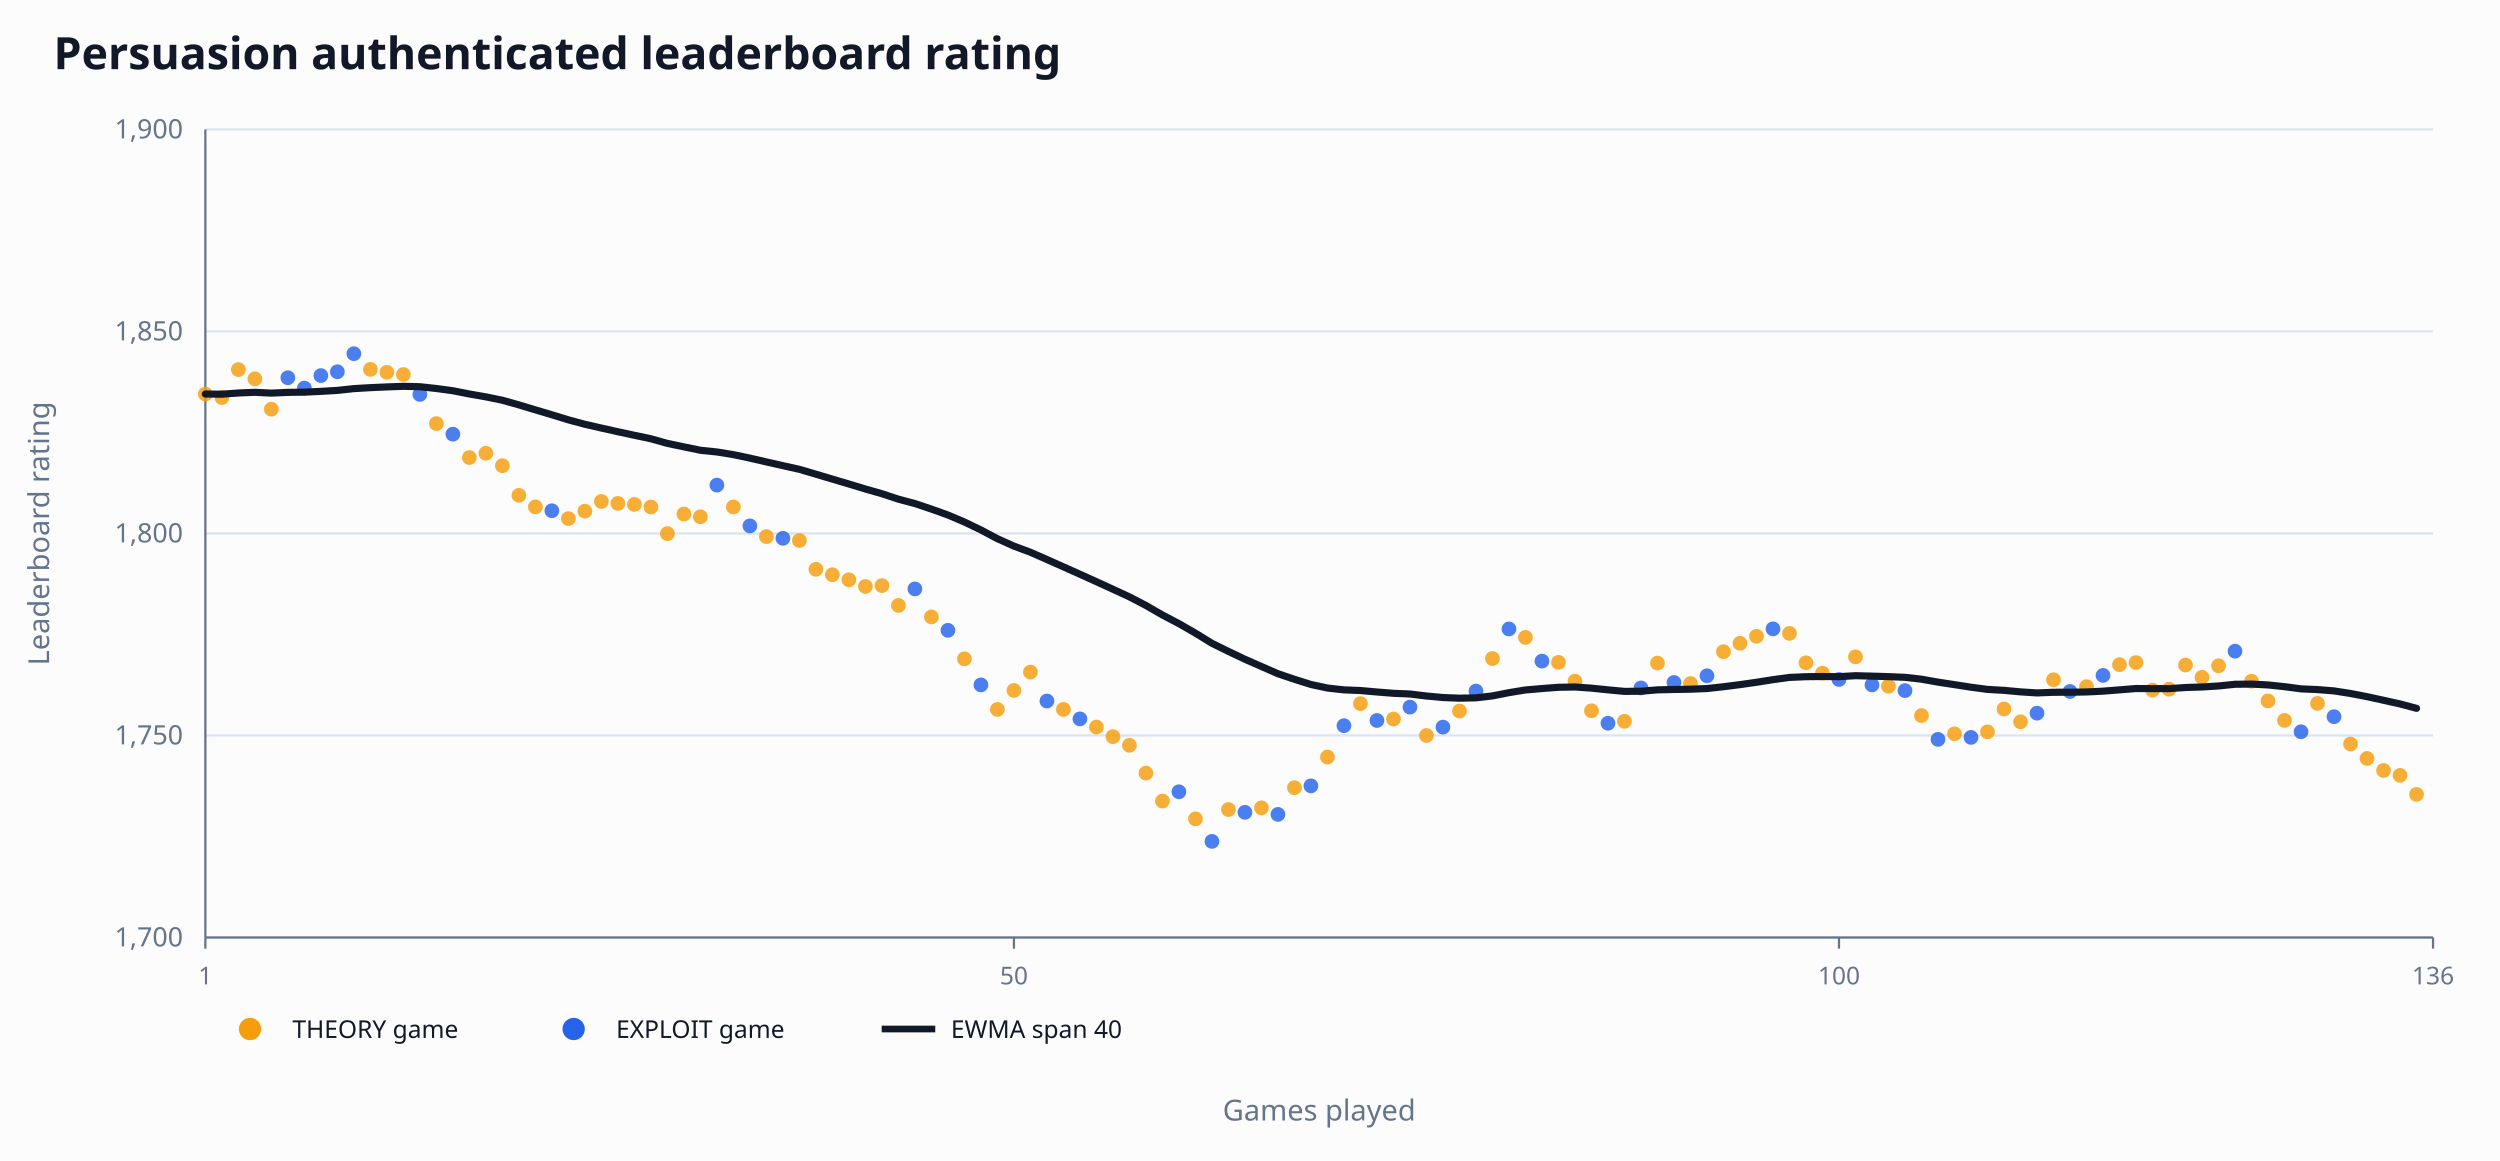
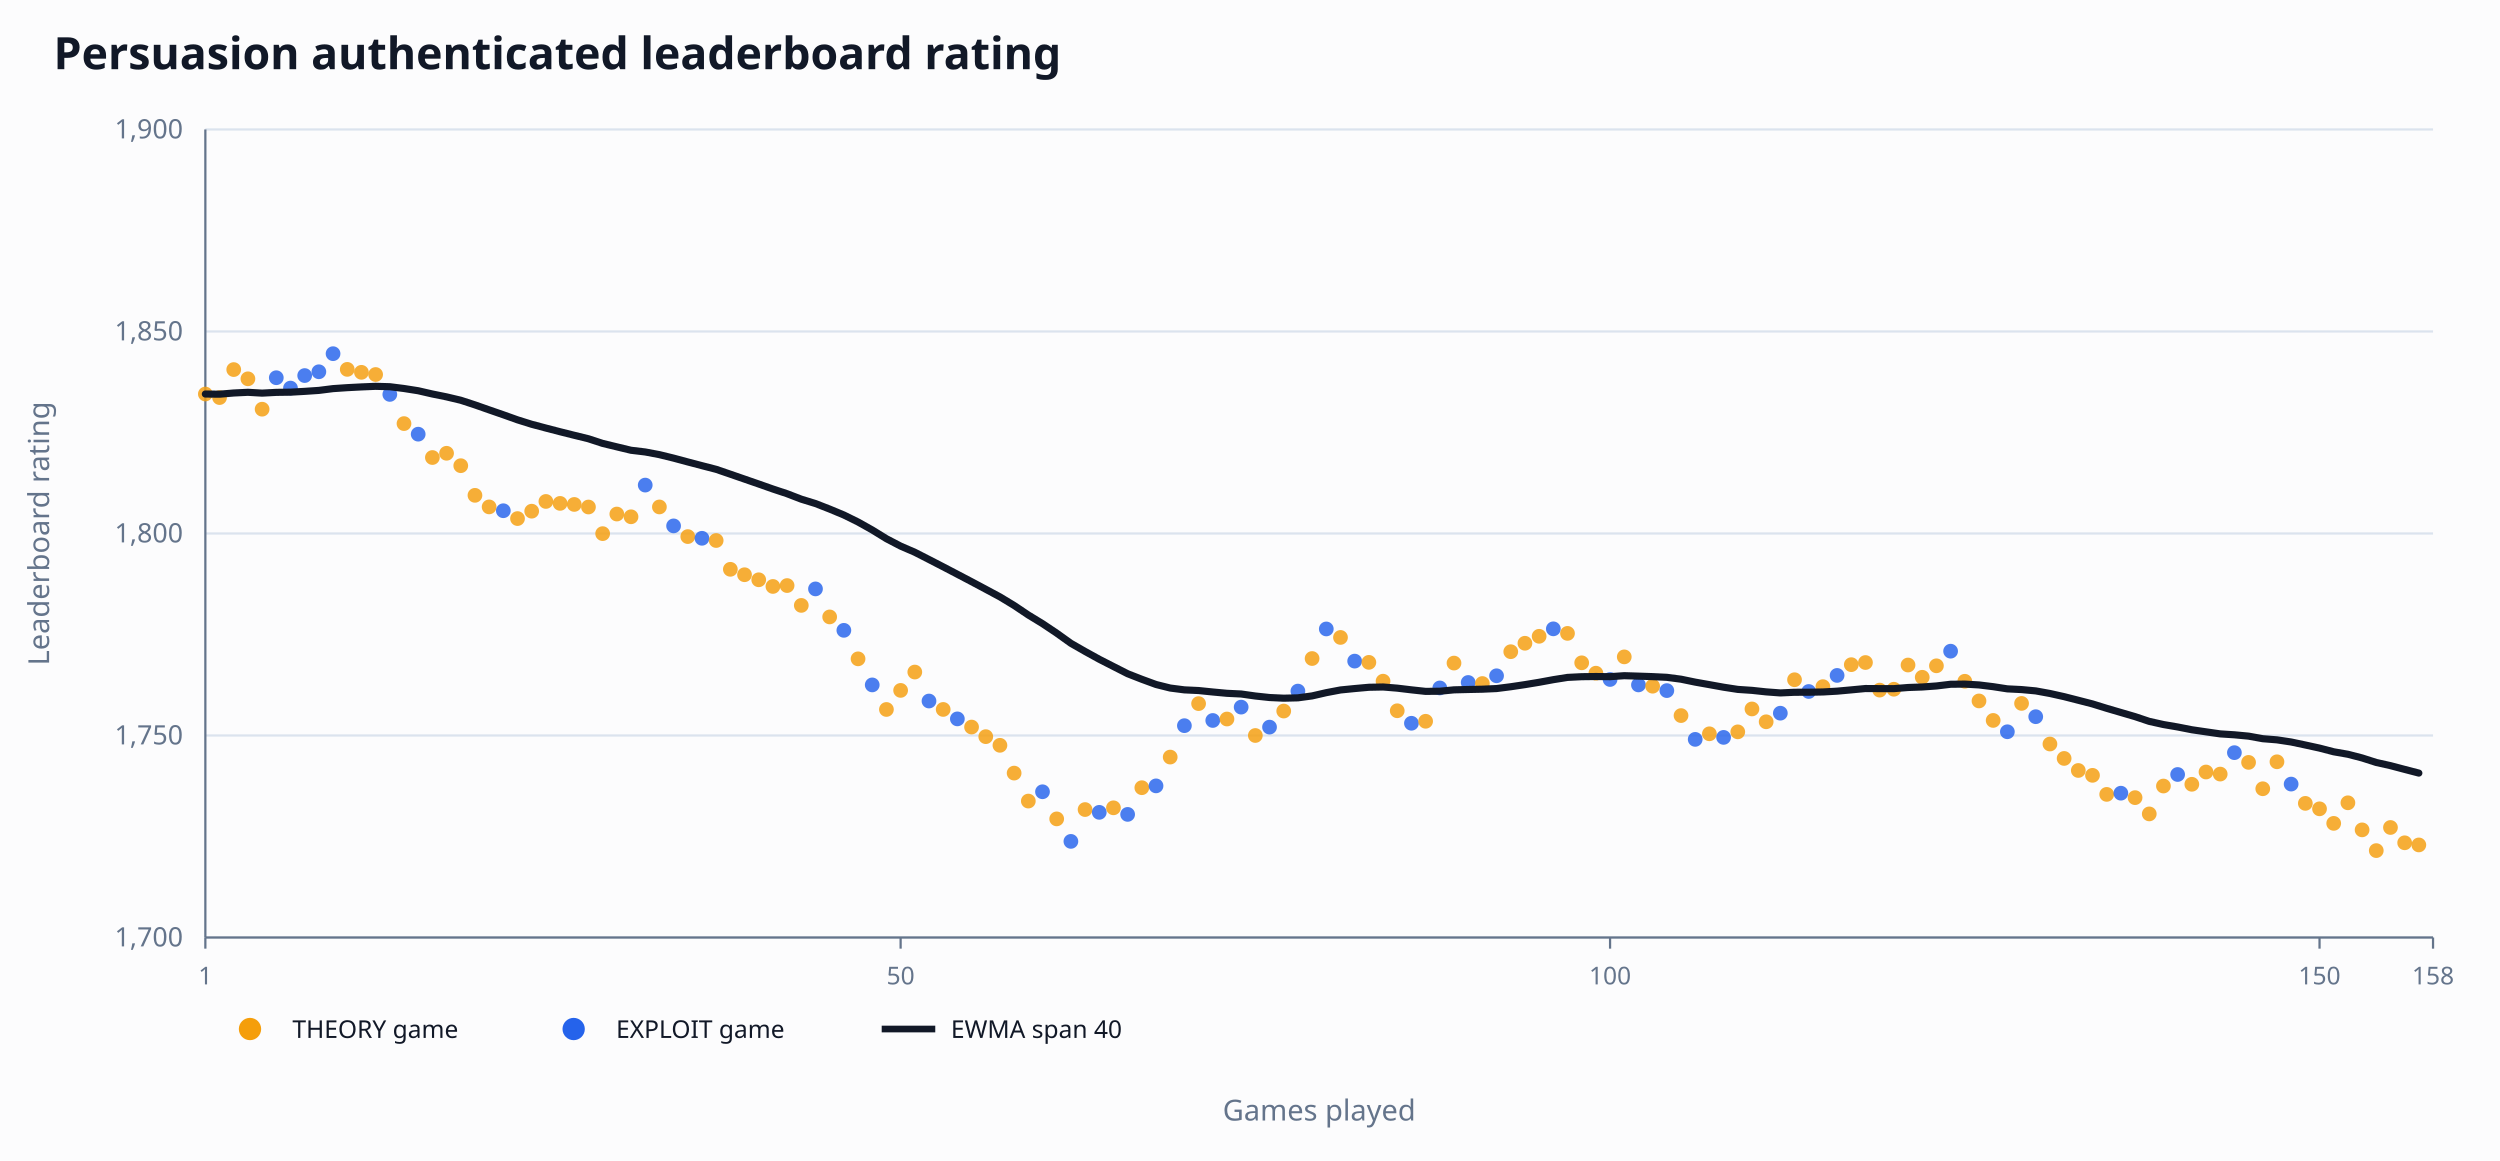
<svg xmlns="http://www.w3.org/2000/svg" width="1120" height="520" viewBox="0 0 1120 520">
  <rect width="100%" height="100%" fill="#fcfcfd" />
  <text x="24" y="31" font-family="system-ui,sans-serif" font-size="20" font-weight="700" fill="#111827">Persuasion authenticated leaderboard rating</text>
  <line x1="92" y1="420.00" x2="1090" y2="420.00" stroke="#dbe3ee" stroke-width="1" />
  <text x="82" y="424.00" text-anchor="end" font-family="system-ui,sans-serif" font-size="12" fill="#64748b">1,700</text>
  <line x1="92" y1="329.50" x2="1090" y2="329.50" stroke="#dbe3ee" stroke-width="1" />
  <text x="82" y="333.50" text-anchor="end" font-family="system-ui,sans-serif" font-size="12" fill="#64748b">1,750</text>
  <line x1="92" y1="239.00" x2="1090" y2="239.00" stroke="#dbe3ee" stroke-width="1" />
  <text x="82" y="243.00" text-anchor="end" font-family="system-ui,sans-serif" font-size="12" fill="#64748b">1,800</text>
  <line x1="92" y1="148.50" x2="1090" y2="148.50" stroke="#dbe3ee" stroke-width="1" />
  <text x="82" y="152.50" text-anchor="end" font-family="system-ui,sans-serif" font-size="12" fill="#64748b">1,850</text>
  <line x1="92" y1="58.00" x2="1090" y2="58.00" stroke="#dbe3ee" stroke-width="1" />
  <text x="82" y="62.00" text-anchor="end" font-family="system-ui,sans-serif" font-size="12" fill="#64748b">1,900</text>
  <line x1="92.00" y1="420" x2="92.00" y2="425" stroke="#64748b" />
  <text x="92.00" y="441" text-anchor="middle" font-family="system-ui,sans-serif" font-size="11" fill="#64748b">1</text>
-   <line x1="454.24" y1="420" x2="454.24" y2="425" stroke="#64748b" />
-   <text x="454.24" y="441" text-anchor="middle" font-family="system-ui,sans-serif" font-size="11" fill="#64748b">50</text>
-   <line x1="823.87" y1="420" x2="823.87" y2="425" stroke="#64748b" />
-   <text x="823.87" y="441" text-anchor="middle" font-family="system-ui,sans-serif" font-size="11" fill="#64748b">100</text>
+   <line x1="403.48" y1="420" x2="403.48" y2="425" stroke="#64748b" />
+   <text x="403.48" y="441" text-anchor="middle" font-family="system-ui,sans-serif" font-size="11" fill="#64748b">50</text>
+   <line x1="721.31" y1="420" x2="721.31" y2="425" stroke="#64748b" />
+   <text x="721.31" y="441" text-anchor="middle" font-family="system-ui,sans-serif" font-size="11" fill="#64748b">100</text>
+   <line x1="1039.15" y1="420" x2="1039.15" y2="425" stroke="#64748b" />
+   <text x="1039.15" y="441" text-anchor="middle" font-family="system-ui,sans-serif" font-size="11" fill="#64748b">150</text>
  <line x1="1090.00" y1="420" x2="1090.00" y2="425" stroke="#64748b" />
-   <text x="1090.00" y="441" text-anchor="middle" font-family="system-ui,sans-serif" font-size="11" fill="#64748b">136</text>
+   <text x="1090.00" y="441" text-anchor="middle" font-family="system-ui,sans-serif" font-size="11" fill="#64748b">158</text>
  <line x1="92" y1="58" x2="92" y2="420" stroke="#64748b" />
  <line x1="92" y1="420" x2="1090" y2="420" stroke="#64748b" />
  <text x="591.00" y="502" text-anchor="middle" font-family="system-ui,sans-serif" font-size="13" fill="#64748b">Games played</text>
  <text x="22" y="239.00" text-anchor="middle" transform="rotate(-90 22 239.00)" font-family="system-ui,sans-serif" font-size="13" fill="#64748b">Leaderboard rating</text>
  <circle cx="92.00" cy="176.52" r="3.3" fill="#f59e0b" opacity="0.82" />
-   <circle cx="99.39" cy="178.11" r="3.3" fill="#f59e0b" opacity="0.82" />
-   <circle cx="106.79" cy="165.57" r="3.3" fill="#f59e0b" opacity="0.82" />
-   <circle cx="114.18" cy="169.71" r="3.3" fill="#f59e0b" opacity="0.82" />
-   <circle cx="121.57" cy="183.32" r="3.3" fill="#f59e0b" opacity="0.82" />
-   <circle cx="128.96" cy="169.22" r="3.3" fill="#2563eb" opacity="0.82" />
-   <circle cx="136.36" cy="173.86" r="3.3" fill="#2563eb" opacity="0.82" />
-   <circle cx="143.75" cy="168.25" r="3.3" fill="#2563eb" opacity="0.82" />
-   <circle cx="151.14" cy="166.55" r="3.3" fill="#2563eb" opacity="0.82" />
-   <circle cx="158.53" cy="158.45" r="3.3" fill="#2563eb" opacity="0.82" />
-   <circle cx="165.93" cy="165.48" r="3.3" fill="#f59e0b" opacity="0.82" />
-   <circle cx="173.32" cy="166.80" r="3.3" fill="#f59e0b" opacity="0.82" />
-   <circle cx="180.71" cy="167.78" r="3.3" fill="#f59e0b" opacity="0.82" />
-   <circle cx="188.10" cy="176.70" r="3.3" fill="#2563eb" opacity="0.82" />
-   <circle cx="195.50" cy="189.77" r="3.3" fill="#f59e0b" opacity="0.82" />
-   <circle cx="202.89" cy="194.51" r="3.3" fill="#2563eb" opacity="0.82" />
-   <circle cx="210.28" cy="204.97" r="3.3" fill="#f59e0b" opacity="0.82" />
-   <circle cx="217.67" cy="203.07" r="3.3" fill="#f59e0b" opacity="0.82" />
-   <circle cx="225.07" cy="208.63" r="3.3" fill="#f59e0b" opacity="0.82" />
-   <circle cx="232.46" cy="221.91" r="3.3" fill="#f59e0b" opacity="0.82" />
-   <circle cx="239.85" cy="227.09" r="3.3" fill="#f59e0b" opacity="0.82" />
-   <circle cx="247.24" cy="228.81" r="3.3" fill="#2563eb" opacity="0.82" />
-   <circle cx="254.64" cy="232.32" r="3.3" fill="#f59e0b" opacity="0.82" />
-   <circle cx="262.03" cy="229.01" r="3.3" fill="#f59e0b" opacity="0.82" />
-   <circle cx="269.42" cy="224.65" r="3.3" fill="#f59e0b" opacity="0.82" />
-   <circle cx="276.81" cy="225.52" r="3.3" fill="#f59e0b" opacity="0.82" />
-   <circle cx="284.21" cy="225.99" r="3.3" fill="#f59e0b" opacity="0.82" />
-   <circle cx="291.60" cy="227.14" r="3.3" fill="#f59e0b" opacity="0.82" />
-   <circle cx="298.99" cy="239.07" r="3.3" fill="#f59e0b" opacity="0.82" />
-   <circle cx="306.39" cy="230.29" r="3.3" fill="#f59e0b" opacity="0.82" />
-   <circle cx="313.78" cy="231.52" r="3.3" fill="#f59e0b" opacity="0.82" />
-   <circle cx="321.17" cy="217.32" r="3.3" fill="#2563eb" opacity="0.82" />
-   <circle cx="328.56" cy="227.11" r="3.3" fill="#f59e0b" opacity="0.82" />
-   <circle cx="335.96" cy="235.60" r="3.3" fill="#2563eb" opacity="0.82" />
-   <circle cx="343.35" cy="240.39" r="3.3" fill="#f59e0b" opacity="0.82" />
-   <circle cx="350.74" cy="241.15" r="3.3" fill="#2563eb" opacity="0.82" />
-   <circle cx="358.13" cy="242.15" r="3.3" fill="#f59e0b" opacity="0.82" />
-   <circle cx="365.53" cy="255.05" r="3.3" fill="#f59e0b" opacity="0.82" />
-   <circle cx="372.92" cy="257.48" r="3.3" fill="#f59e0b" opacity="0.82" />
-   <circle cx="380.31" cy="259.74" r="3.3" fill="#f59e0b" opacity="0.82" />
-   <circle cx="387.70" cy="262.73" r="3.3" fill="#f59e0b" opacity="0.82" />
-   <circle cx="395.10" cy="262.33" r="3.3" fill="#f59e0b" opacity="0.82" />
-   <circle cx="402.49" cy="271.22" r="3.3" fill="#f59e0b" opacity="0.82" />
-   <circle cx="409.88" cy="263.83" r="3.3" fill="#2563eb" opacity="0.82" />
-   <circle cx="417.27" cy="276.38" r="3.3" fill="#f59e0b" opacity="0.82" />
-   <circle cx="424.67" cy="282.39" r="3.3" fill="#2563eb" opacity="0.82" />
-   <circle cx="432.06" cy="295.16" r="3.3" fill="#f59e0b" opacity="0.82" />
-   <circle cx="439.45" cy="306.84" r="3.3" fill="#2563eb" opacity="0.82" />
-   <circle cx="446.84" cy="317.84" r="3.3" fill="#f59e0b" opacity="0.82" />
-   <circle cx="454.24" cy="309.30" r="3.3" fill="#f59e0b" opacity="0.82" />
-   <circle cx="461.63" cy="301.08" r="3.3" fill="#f59e0b" opacity="0.82" />
-   <circle cx="469.02" cy="314.06" r="3.3" fill="#2563eb" opacity="0.82" />
-   <circle cx="476.41" cy="317.83" r="3.3" fill="#f59e0b" opacity="0.82" />
-   <circle cx="483.81" cy="322.06" r="3.3" fill="#2563eb" opacity="0.82" />
-   <circle cx="491.20" cy="325.72" r="3.3" fill="#f59e0b" opacity="0.82" />
-   <circle cx="498.59" cy="330.02" r="3.3" fill="#f59e0b" opacity="0.82" />
-   <circle cx="505.99" cy="333.90" r="3.3" fill="#f59e0b" opacity="0.82" />
-   <circle cx="513.38" cy="346.35" r="3.3" fill="#f59e0b" opacity="0.82" />
-   <circle cx="520.77" cy="358.88" r="3.3" fill="#f59e0b" opacity="0.82" />
-   <circle cx="528.16" cy="354.71" r="3.3" fill="#2563eb" opacity="0.82" />
-   <circle cx="535.56" cy="366.86" r="3.3" fill="#f59e0b" opacity="0.82" />
-   <circle cx="542.95" cy="376.94" r="3.3" fill="#2563eb" opacity="0.82" />
-   <circle cx="550.34" cy="362.68" r="3.3" fill="#f59e0b" opacity="0.82" />
-   <circle cx="557.73" cy="363.93" r="3.3" fill="#2563eb" opacity="0.82" />
-   <circle cx="565.13" cy="361.90" r="3.3" fill="#f59e0b" opacity="0.82" />
-   <circle cx="572.52" cy="364.85" r="3.3" fill="#2563eb" opacity="0.82" />
-   <circle cx="579.91" cy="352.89" r="3.3" fill="#f59e0b" opacity="0.82" />
-   <circle cx="587.30" cy="352.07" r="3.3" fill="#2563eb" opacity="0.82" />
-   <circle cx="594.70" cy="339.17" r="3.3" fill="#f59e0b" opacity="0.82" />
-   <circle cx="602.09" cy="325.10" r="3.3" fill="#2563eb" opacity="0.82" />
-   <circle cx="609.48" cy="315.22" r="3.3" fill="#f59e0b" opacity="0.82" />
-   <circle cx="616.87" cy="322.77" r="3.3" fill="#2563eb" opacity="0.82" />
-   <circle cx="624.27" cy="322.12" r="3.3" fill="#f59e0b" opacity="0.82" />
-   <circle cx="631.66" cy="316.79" r="3.3" fill="#2563eb" opacity="0.82" />
-   <circle cx="639.05" cy="329.50" r="3.3" fill="#f59e0b" opacity="0.82" />
-   <circle cx="646.44" cy="325.75" r="3.3" fill="#2563eb" opacity="0.82" />
-   <circle cx="653.84" cy="318.55" r="3.3" fill="#f59e0b" opacity="0.82" />
-   <circle cx="661.23" cy="309.61" r="3.3" fill="#2563eb" opacity="0.82" />
-   <circle cx="668.62" cy="295.02" r="3.3" fill="#f59e0b" opacity="0.82" />
-   <circle cx="676.01" cy="281.77" r="3.3" fill="#2563eb" opacity="0.82" />
-   <circle cx="683.41" cy="285.57" r="3.3" fill="#f59e0b" opacity="0.82" />
-   <circle cx="690.80" cy="296.18" r="3.3" fill="#2563eb" opacity="0.82" />
-   <circle cx="698.19" cy="296.74" r="3.3" fill="#f59e0b" opacity="0.82" />
-   <circle cx="705.59" cy="305.17" r="3.3" fill="#f59e0b" opacity="0.82" />
-   <circle cx="712.98" cy="318.42" r="3.3" fill="#f59e0b" opacity="0.82" />
-   <circle cx="720.37" cy="324.02" r="3.3" fill="#2563eb" opacity="0.82" />
-   <circle cx="727.76" cy="323.13" r="3.3" fill="#f59e0b" opacity="0.82" />
-   <circle cx="735.16" cy="308.20" r="3.3" fill="#2563eb" opacity="0.82" />
-   <circle cx="742.55" cy="297.06" r="3.3" fill="#f59e0b" opacity="0.82" />
-   <circle cx="749.94" cy="305.75" r="3.3" fill="#2563eb" opacity="0.82" />
-   <circle cx="757.33" cy="306.22" r="3.3" fill="#f59e0b" opacity="0.82" />
-   <circle cx="764.73" cy="302.75" r="3.3" fill="#2563eb" opacity="0.82" />
-   <circle cx="772.12" cy="291.96" r="3.3" fill="#f59e0b" opacity="0.82" />
-   <circle cx="779.51" cy="288.18" r="3.3" fill="#f59e0b" opacity="0.82" />
-   <circle cx="786.90" cy="285.06" r="3.3" fill="#f59e0b" opacity="0.82" />
-   <circle cx="794.30" cy="281.72" r="3.3" fill="#2563eb" opacity="0.82" />
-   <circle cx="801.69" cy="283.76" r="3.3" fill="#f59e0b" opacity="0.82" />
-   <circle cx="809.08" cy="296.94" r="3.3" fill="#f59e0b" opacity="0.82" />
-   <circle cx="816.47" cy="301.59" r="3.3" fill="#f59e0b" opacity="0.82" />
-   <circle cx="823.87" cy="304.41" r="3.3" fill="#2563eb" opacity="0.82" />
-   <circle cx="831.26" cy="294.28" r="3.3" fill="#f59e0b" opacity="0.82" />
-   <circle cx="838.65" cy="306.84" r="3.3" fill="#2563eb" opacity="0.82" />
-   <circle cx="846.04" cy="307.42" r="3.3" fill="#f59e0b" opacity="0.82" />
-   <circle cx="853.44" cy="309.39" r="3.3" fill="#2563eb" opacity="0.82" />
-   <circle cx="860.83" cy="320.58" r="3.3" fill="#f59e0b" opacity="0.82" />
-   <circle cx="868.22" cy="331.24" r="3.3" fill="#2563eb" opacity="0.82" />
-   <circle cx="875.61" cy="328.74" r="3.3" fill="#f59e0b" opacity="0.82" />
-   <circle cx="883.01" cy="330.35" r="3.3" fill="#2563eb" opacity="0.82" />
-   <circle cx="890.40" cy="327.87" r="3.3" fill="#f59e0b" opacity="0.82" />
-   <circle cx="897.79" cy="317.61" r="3.3" fill="#f59e0b" opacity="0.82" />
-   <circle cx="905.19" cy="323.36" r="3.3" fill="#f59e0b" opacity="0.82" />
-   <circle cx="912.58" cy="319.51" r="3.3" fill="#2563eb" opacity="0.82" />
-   <circle cx="919.97" cy="304.52" r="3.3" fill="#f59e0b" opacity="0.82" />
-   <circle cx="927.36" cy="309.79" r="3.3" fill="#2563eb" opacity="0.82" />
-   <circle cx="934.76" cy="307.62" r="3.3" fill="#f59e0b" opacity="0.82" />
-   <circle cx="942.15" cy="302.59" r="3.3" fill="#2563eb" opacity="0.82" />
-   <circle cx="949.54" cy="297.77" r="3.3" fill="#f59e0b" opacity="0.82" />
-   <circle cx="956.93" cy="296.81" r="3.3" fill="#f59e0b" opacity="0.82" />
-   <circle cx="964.33" cy="309.17" r="3.3" fill="#f59e0b" opacity="0.82" />
-   <circle cx="971.72" cy="308.78" r="3.3" fill="#f59e0b" opacity="0.82" />
-   <circle cx="979.11" cy="297.93" r="3.3" fill="#f59e0b" opacity="0.82" />
-   <circle cx="986.50" cy="303.42" r="3.3" fill="#f59e0b" opacity="0.82" />
-   <circle cx="993.90" cy="298.28" r="3.3" fill="#f59e0b" opacity="0.82" />
-   <circle cx="1001.29" cy="291.73" r="3.3" fill="#2563eb" opacity="0.82" />
-   <circle cx="1008.68" cy="305.21" r="3.3" fill="#f59e0b" opacity="0.82" />
-   <circle cx="1016.07" cy="314.02" r="3.3" fill="#f59e0b" opacity="0.82" />
-   <circle cx="1023.47" cy="322.75" r="3.3" fill="#f59e0b" opacity="0.82" />
-   <circle cx="1030.86" cy="327.83" r="3.3" fill="#2563eb" opacity="0.82" />
-   <circle cx="1038.25" cy="315.13" r="3.3" fill="#f59e0b" opacity="0.82" />
-   <circle cx="1045.64" cy="321.08" r="3.3" fill="#2563eb" opacity="0.82" />
-   <circle cx="1053.04" cy="333.32" r="3.3" fill="#f59e0b" opacity="0.82" />
-   <circle cx="1060.43" cy="339.78" r="3.3" fill="#f59e0b" opacity="0.82" />
-   <circle cx="1067.82" cy="345.17" r="3.3" fill="#f59e0b" opacity="0.82" />
-   <circle cx="1075.21" cy="347.35" r="3.3" fill="#f59e0b" opacity="0.82" />
-   <circle cx="1082.61" cy="355.89" r="3.3" fill="#f59e0b" opacity="0.82" />
-   <polyline points="92.00,176.52 99.39,176.60 106.79,176.06 114.18,175.75 121.57,176.12 128.96,175.78 136.36,175.69 143.75,175.33 151.14,174.90 158.53,174.10 165.93,173.67 173.32,173.34 180.71,173.07 188.10,173.25 195.50,174.05 202.89,175.05 210.28,176.51 217.67,177.80 225.07,179.31 232.46,181.39 239.85,183.62 247.24,185.82 254.64,188.09 262.03,190.08 269.42,191.77 276.81,193.42 284.21,195.01 291.60,196.57 298.99,198.65 306.39,200.19 313.78,201.72 321.17,202.48 328.56,203.68 335.96,205.24 343.35,206.95 350.74,208.62 358.13,210.26 365.53,212.44 372.92,214.64 380.31,216.84 387.70,219.08 395.10,221.19 402.49,223.63 409.88,225.59 417.27,228.07 424.67,230.72 432.06,233.86 439.45,237.42 446.84,241.34 454.24,244.66 461.63,247.41 469.02,250.66 476.41,253.94 483.81,257.26 491.20,260.60 498.59,263.99 505.99,267.40 513.38,271.25 520.77,275.52 528.16,279.39 535.56,283.65 542.95,288.20 550.34,291.84 557.73,295.35 565.13,298.60 572.52,301.83 579.91,304.32 587.30,306.65 594.70,308.24 602.09,309.06 609.48,309.36 616.87,310.01 624.27,310.60 631.66,310.91 639.05,311.81 646.44,312.49 653.84,312.79 661.23,312.63 668.62,311.77 676.01,310.31 683.41,309.10 690.80,308.47 698.19,307.90 705.59,307.77 712.98,308.29 720.37,309.05 727.76,309.74 735.16,309.67 742.55,309.05 749.94,308.89 757.33,308.76 764.73,308.47 772.12,307.66 779.51,306.71 786.90,305.66 794.30,304.49 801.69,303.48 809.08,303.16 816.47,303.08 823.87,303.15 831.26,302.71 838.65,302.91 846.04,303.13 853.44,303.44 860.83,304.28 868.22,305.59 875.61,306.72 883.01,307.87 890.40,308.85 897.79,309.28 905.19,309.96 912.58,310.43 919.97,310.14 927.36,310.12 934.76,310.00 942.15,309.64 949.54,309.06 956.93,308.46 964.33,308.50 971.72,308.51 979.11,308.00 986.50,307.77 993.90,307.31 1001.29,306.55 1008.68,306.48 1016.07,306.85 1023.47,307.63 1030.86,308.61 1038.25,308.93 1045.64,309.52 1053.04,310.68 1060.43,312.10 1067.82,313.72 1075.21,315.36 1082.61,317.33" fill="none" stroke="#111827" stroke-width="3.2" stroke-linejoin="round" stroke-linecap="round" />
+   <circle cx="98.36" cy="178.11" r="3.3" fill="#f59e0b" opacity="0.82" />
+   <circle cx="104.71" cy="165.57" r="3.3" fill="#f59e0b" opacity="0.82" />
+   <circle cx="111.07" cy="169.71" r="3.3" fill="#f59e0b" opacity="0.82" />
+   <circle cx="117.43" cy="183.32" r="3.3" fill="#f59e0b" opacity="0.82" />
+   <circle cx="123.78" cy="169.22" r="3.3" fill="#2563eb" opacity="0.82" />
+   <circle cx="130.14" cy="173.86" r="3.3" fill="#2563eb" opacity="0.82" />
+   <circle cx="136.50" cy="168.25" r="3.3" fill="#2563eb" opacity="0.82" />
+   <circle cx="142.85" cy="166.55" r="3.3" fill="#2563eb" opacity="0.82" />
+   <circle cx="149.21" cy="158.45" r="3.3" fill="#2563eb" opacity="0.82" />
+   <circle cx="155.57" cy="165.48" r="3.3" fill="#f59e0b" opacity="0.82" />
+   <circle cx="161.92" cy="166.80" r="3.3" fill="#f59e0b" opacity="0.82" />
+   <circle cx="168.28" cy="167.78" r="3.3" fill="#f59e0b" opacity="0.82" />
+   <circle cx="174.64" cy="176.70" r="3.3" fill="#2563eb" opacity="0.82" />
+   <circle cx="180.99" cy="189.77" r="3.3" fill="#f59e0b" opacity="0.82" />
+   <circle cx="187.35" cy="194.51" r="3.3" fill="#2563eb" opacity="0.82" />
+   <circle cx="193.71" cy="204.97" r="3.3" fill="#f59e0b" opacity="0.82" />
+   <circle cx="200.06" cy="203.07" r="3.3" fill="#f59e0b" opacity="0.82" />
+   <circle cx="206.42" cy="208.63" r="3.3" fill="#f59e0b" opacity="0.82" />
+   <circle cx="212.78" cy="221.91" r="3.3" fill="#f59e0b" opacity="0.82" />
+   <circle cx="219.13" cy="227.09" r="3.3" fill="#f59e0b" opacity="0.82" />
+   <circle cx="225.49" cy="228.81" r="3.3" fill="#2563eb" opacity="0.82" />
+   <circle cx="231.85" cy="232.32" r="3.3" fill="#f59e0b" opacity="0.82" />
+   <circle cx="238.20" cy="229.01" r="3.3" fill="#f59e0b" opacity="0.82" />
+   <circle cx="244.56" cy="224.65" r="3.3" fill="#f59e0b" opacity="0.82" />
+   <circle cx="250.92" cy="225.52" r="3.3" fill="#f59e0b" opacity="0.82" />
+   <circle cx="257.27" cy="225.99" r="3.3" fill="#f59e0b" opacity="0.82" />
+   <circle cx="263.63" cy="227.14" r="3.3" fill="#f59e0b" opacity="0.82" />
+   <circle cx="269.99" cy="239.07" r="3.3" fill="#f59e0b" opacity="0.82" />
+   <circle cx="276.34" cy="230.29" r="3.3" fill="#f59e0b" opacity="0.82" />
+   <circle cx="282.70" cy="231.52" r="3.3" fill="#f59e0b" opacity="0.82" />
+   <circle cx="289.06" cy="217.32" r="3.3" fill="#2563eb" opacity="0.82" />
+   <circle cx="295.41" cy="227.11" r="3.3" fill="#f59e0b" opacity="0.82" />
+   <circle cx="301.77" cy="235.60" r="3.3" fill="#2563eb" opacity="0.82" />
+   <circle cx="308.13" cy="240.39" r="3.3" fill="#f59e0b" opacity="0.82" />
+   <circle cx="314.48" cy="241.15" r="3.3" fill="#2563eb" opacity="0.82" />
+   <circle cx="320.84" cy="242.15" r="3.3" fill="#f59e0b" opacity="0.82" />
+   <circle cx="327.20" cy="255.05" r="3.3" fill="#f59e0b" opacity="0.82" />
+   <circle cx="333.55" cy="257.48" r="3.3" fill="#f59e0b" opacity="0.82" />
+   <circle cx="339.91" cy="259.74" r="3.3" fill="#f59e0b" opacity="0.82" />
+   <circle cx="346.27" cy="262.73" r="3.3" fill="#f59e0b" opacity="0.82" />
+   <circle cx="352.62" cy="262.33" r="3.3" fill="#f59e0b" opacity="0.82" />
+   <circle cx="358.98" cy="271.22" r="3.3" fill="#f59e0b" opacity="0.82" />
+   <circle cx="365.34" cy="263.83" r="3.3" fill="#2563eb" opacity="0.82" />
+   <circle cx="371.69" cy="276.38" r="3.3" fill="#f59e0b" opacity="0.82" />
+   <circle cx="378.05" cy="282.39" r="3.3" fill="#2563eb" opacity="0.82" />
+   <circle cx="384.41" cy="295.16" r="3.3" fill="#f59e0b" opacity="0.82" />
+   <circle cx="390.76" cy="306.84" r="3.3" fill="#2563eb" opacity="0.82" />
+   <circle cx="397.12" cy="317.84" r="3.3" fill="#f59e0b" opacity="0.82" />
+   <circle cx="403.48" cy="309.30" r="3.3" fill="#f59e0b" opacity="0.82" />
+   <circle cx="409.83" cy="301.08" r="3.3" fill="#f59e0b" opacity="0.82" />
+   <circle cx="416.19" cy="314.06" r="3.3" fill="#2563eb" opacity="0.82" />
+   <circle cx="422.55" cy="317.83" r="3.3" fill="#f59e0b" opacity="0.82" />
+   <circle cx="428.90" cy="322.06" r="3.3" fill="#2563eb" opacity="0.82" />
+   <circle cx="435.26" cy="325.72" r="3.3" fill="#f59e0b" opacity="0.82" />
+   <circle cx="441.62" cy="330.02" r="3.3" fill="#f59e0b" opacity="0.82" />
+   <circle cx="447.97" cy="333.90" r="3.3" fill="#f59e0b" opacity="0.82" />
+   <circle cx="454.33" cy="346.35" r="3.3" fill="#f59e0b" opacity="0.82" />
+   <circle cx="460.69" cy="358.88" r="3.3" fill="#f59e0b" opacity="0.82" />
+   <circle cx="467.04" cy="354.71" r="3.3" fill="#2563eb" opacity="0.82" />
+   <circle cx="473.40" cy="366.86" r="3.3" fill="#f59e0b" opacity="0.82" />
+   <circle cx="479.76" cy="376.94" r="3.3" fill="#2563eb" opacity="0.82" />
+   <circle cx="486.11" cy="362.68" r="3.3" fill="#f59e0b" opacity="0.82" />
+   <circle cx="492.47" cy="363.93" r="3.3" fill="#2563eb" opacity="0.82" />
+   <circle cx="498.83" cy="361.90" r="3.3" fill="#f59e0b" opacity="0.82" />
+   <circle cx="505.18" cy="364.85" r="3.3" fill="#2563eb" opacity="0.82" />
+   <circle cx="511.54" cy="352.89" r="3.3" fill="#f59e0b" opacity="0.82" />
+   <circle cx="517.90" cy="352.07" r="3.3" fill="#2563eb" opacity="0.82" />
+   <circle cx="524.25" cy="339.17" r="3.3" fill="#f59e0b" opacity="0.82" />
+   <circle cx="530.61" cy="325.10" r="3.3" fill="#2563eb" opacity="0.82" />
+   <circle cx="536.97" cy="315.22" r="3.3" fill="#f59e0b" opacity="0.82" />
+   <circle cx="543.32" cy="322.77" r="3.3" fill="#2563eb" opacity="0.82" />
+   <circle cx="549.68" cy="322.12" r="3.3" fill="#f59e0b" opacity="0.82" />
+   <circle cx="556.04" cy="316.79" r="3.3" fill="#2563eb" opacity="0.82" />
+   <circle cx="562.39" cy="329.50" r="3.3" fill="#f59e0b" opacity="0.82" />
+   <circle cx="568.75" cy="325.75" r="3.3" fill="#2563eb" opacity="0.82" />
+   <circle cx="575.11" cy="318.55" r="3.3" fill="#f59e0b" opacity="0.82" />
+   <circle cx="581.46" cy="309.61" r="3.3" fill="#2563eb" opacity="0.82" />
+   <circle cx="587.82" cy="295.02" r="3.3" fill="#f59e0b" opacity="0.82" />
+   <circle cx="594.18" cy="281.77" r="3.3" fill="#2563eb" opacity="0.82" />
+   <circle cx="600.54" cy="285.57" r="3.3" fill="#f59e0b" opacity="0.82" />
+   <circle cx="606.89" cy="296.18" r="3.3" fill="#2563eb" opacity="0.82" />
+   <circle cx="613.25" cy="296.74" r="3.3" fill="#f59e0b" opacity="0.82" />
+   <circle cx="619.61" cy="305.17" r="3.3" fill="#f59e0b" opacity="0.82" />
+   <circle cx="625.96" cy="318.42" r="3.3" fill="#f59e0b" opacity="0.82" />
+   <circle cx="632.32" cy="324.02" r="3.3" fill="#2563eb" opacity="0.82" />
+   <circle cx="638.68" cy="323.13" r="3.3" fill="#f59e0b" opacity="0.82" />
+   <circle cx="645.03" cy="308.20" r="3.3" fill="#2563eb" opacity="0.82" />
+   <circle cx="651.39" cy="297.06" r="3.3" fill="#f59e0b" opacity="0.82" />
+   <circle cx="657.75" cy="305.75" r="3.3" fill="#2563eb" opacity="0.82" />
+   <circle cx="664.10" cy="306.22" r="3.3" fill="#f59e0b" opacity="0.82" />
+   <circle cx="670.46" cy="302.75" r="3.3" fill="#2563eb" opacity="0.82" />
+   <circle cx="676.82" cy="291.96" r="3.3" fill="#f59e0b" opacity="0.82" />
+   <circle cx="683.17" cy="288.18" r="3.3" fill="#f59e0b" opacity="0.82" />
+   <circle cx="689.53" cy="285.06" r="3.3" fill="#f59e0b" opacity="0.82" />
+   <circle cx="695.89" cy="281.72" r="3.3" fill="#2563eb" opacity="0.82" />
+   <circle cx="702.24" cy="283.76" r="3.3" fill="#f59e0b" opacity="0.82" />
+   <circle cx="708.60" cy="296.94" r="3.3" fill="#f59e0b" opacity="0.82" />
+   <circle cx="714.96" cy="301.59" r="3.3" fill="#f59e0b" opacity="0.82" />
+   <circle cx="721.31" cy="304.41" r="3.3" fill="#2563eb" opacity="0.82" />
+   <circle cx="727.67" cy="294.28" r="3.3" fill="#f59e0b" opacity="0.82" />
+   <circle cx="734.03" cy="306.84" r="3.3" fill="#2563eb" opacity="0.82" />
+   <circle cx="740.38" cy="307.42" r="3.3" fill="#f59e0b" opacity="0.82" />
+   <circle cx="746.74" cy="309.39" r="3.3" fill="#2563eb" opacity="0.82" />
+   <circle cx="753.10" cy="320.58" r="3.3" fill="#f59e0b" opacity="0.82" />
+   <circle cx="759.45" cy="331.24" r="3.3" fill="#2563eb" opacity="0.82" />
+   <circle cx="765.81" cy="328.74" r="3.3" fill="#f59e0b" opacity="0.82" />
+   <circle cx="772.17" cy="330.35" r="3.3" fill="#2563eb" opacity="0.82" />
+   <circle cx="778.52" cy="327.87" r="3.3" fill="#f59e0b" opacity="0.82" />
+   <circle cx="784.88" cy="317.61" r="3.3" fill="#f59e0b" opacity="0.82" />
+   <circle cx="791.24" cy="323.36" r="3.3" fill="#f59e0b" opacity="0.82" />
+   <circle cx="797.59" cy="319.51" r="3.3" fill="#2563eb" opacity="0.82" />
+   <circle cx="803.95" cy="304.52" r="3.3" fill="#f59e0b" opacity="0.82" />
+   <circle cx="810.31" cy="309.79" r="3.3" fill="#2563eb" opacity="0.82" />
+   <circle cx="816.66" cy="307.62" r="3.3" fill="#f59e0b" opacity="0.82" />
+   <circle cx="823.02" cy="302.59" r="3.3" fill="#2563eb" opacity="0.82" />
+   <circle cx="829.38" cy="297.77" r="3.3" fill="#f59e0b" opacity="0.82" />
+   <circle cx="835.73" cy="296.81" r="3.3" fill="#f59e0b" opacity="0.82" />
+   <circle cx="842.09" cy="309.17" r="3.3" fill="#f59e0b" opacity="0.82" />
+   <circle cx="848.45" cy="308.78" r="3.3" fill="#f59e0b" opacity="0.82" />
+   <circle cx="854.80" cy="297.93" r="3.3" fill="#f59e0b" opacity="0.82" />
+   <circle cx="861.16" cy="303.42" r="3.3" fill="#f59e0b" opacity="0.82" />
+   <circle cx="867.52" cy="298.28" r="3.3" fill="#f59e0b" opacity="0.82" />
+   <circle cx="873.87" cy="291.73" r="3.3" fill="#2563eb" opacity="0.82" />
+   <circle cx="880.23" cy="305.21" r="3.3" fill="#f59e0b" opacity="0.82" />
+   <circle cx="886.59" cy="314.02" r="3.3" fill="#f59e0b" opacity="0.82" />
+   <circle cx="892.94" cy="322.75" r="3.3" fill="#f59e0b" opacity="0.82" />
+   <circle cx="899.30" cy="327.83" r="3.3" fill="#2563eb" opacity="0.82" />
+   <circle cx="905.66" cy="315.13" r="3.3" fill="#f59e0b" opacity="0.82" />
+   <circle cx="912.01" cy="321.08" r="3.3" fill="#2563eb" opacity="0.82" />
+   <circle cx="918.37" cy="333.32" r="3.3" fill="#f59e0b" opacity="0.82" />
+   <circle cx="924.73" cy="339.78" r="3.3" fill="#f59e0b" opacity="0.82" />
+   <circle cx="931.08" cy="345.17" r="3.3" fill="#f59e0b" opacity="0.82" />
+   <circle cx="937.44" cy="347.35" r="3.3" fill="#f59e0b" opacity="0.82" />
+   <circle cx="943.80" cy="355.89" r="3.3" fill="#f59e0b" opacity="0.82" />
+   <circle cx="950.15" cy="355.35" r="3.3" fill="#2563eb" opacity="0.82" />
+   <circle cx="956.51" cy="357.34" r="3.3" fill="#f59e0b" opacity="0.82" />
+   <circle cx="962.87" cy="364.63" r="3.3" fill="#f59e0b" opacity="0.82" />
+   <circle cx="969.22" cy="352.14" r="3.3" fill="#f59e0b" opacity="0.82" />
+   <circle cx="975.58" cy="346.97" r="3.3" fill="#2563eb" opacity="0.82" />
+   <circle cx="981.94" cy="351.36" r="3.3" fill="#f59e0b" opacity="0.82" />
+   <circle cx="988.29" cy="345.86" r="3.3" fill="#f59e0b" opacity="0.82" />
+   <circle cx="994.65" cy="346.79" r="3.3" fill="#f59e0b" opacity="0.82" />
+   <circle cx="1001.01" cy="337.19" r="3.3" fill="#2563eb" opacity="0.82" />
+   <circle cx="1007.36" cy="341.55" r="3.3" fill="#f59e0b" opacity="0.82" />
+   <circle cx="1013.72" cy="353.36" r="3.3" fill="#f59e0b" opacity="0.82" />
+   <circle cx="1020.08" cy="341.28" r="3.3" fill="#f59e0b" opacity="0.82" />
+   <circle cx="1026.43" cy="351.27" r="3.3" fill="#2563eb" opacity="0.82" />
+   <circle cx="1032.79" cy="359.91" r="3.3" fill="#f59e0b" opacity="0.82" />
+   <circle cx="1039.15" cy="362.35" r="3.3" fill="#f59e0b" opacity="0.82" />
+   <circle cx="1045.50" cy="368.87" r="3.3" fill="#f59e0b" opacity="0.82" />
+   <circle cx="1051.86" cy="359.65" r="3.3" fill="#f59e0b" opacity="0.82" />
+   <circle cx="1058.22" cy="371.78" r="3.3" fill="#f59e0b" opacity="0.82" />
+   <circle cx="1064.57" cy="381.07" r="3.3" fill="#f59e0b" opacity="0.82" />
+   <circle cx="1070.93" cy="370.71" r="3.3" fill="#f59e0b" opacity="0.82" />
+   <circle cx="1077.29" cy="377.57" r="3.3" fill="#f59e0b" opacity="0.82" />
+   <circle cx="1083.64" cy="378.53" r="3.3" fill="#f59e0b" opacity="0.82" />
+   <polyline points="92.00,176.52 98.36,176.60 104.71,176.06 111.07,175.75 117.43,176.12 123.78,175.78 130.14,175.69 136.50,175.33 142.85,174.90 149.21,174.10 155.57,173.67 161.92,173.34 168.28,173.07 174.64,173.25 180.99,174.05 187.35,175.05 193.71,176.51 200.06,177.80 206.42,179.31 212.78,181.39 219.13,183.62 225.49,185.82 231.85,188.09 238.20,190.08 244.56,191.77 250.92,193.42 257.27,195.01 263.63,196.57 269.99,198.65 276.34,200.19 282.70,201.72 289.06,202.48 295.41,203.68 301.77,205.24 308.13,206.95 314.48,208.62 320.84,210.26 327.20,212.44 333.55,214.64 339.91,216.84 346.27,219.08 352.62,221.19 358.98,223.63 365.34,225.59 371.69,228.07 378.05,230.72 384.41,233.86 390.76,237.42 397.12,241.34 403.48,244.66 409.83,247.41 416.19,250.66 422.55,253.94 428.90,257.26 435.26,260.60 441.62,263.99 447.97,267.40 454.33,271.25 460.69,275.52 467.04,279.39 473.40,283.65 479.76,288.20 486.11,291.84 492.47,295.35 498.83,298.60 505.18,301.83 511.54,304.32 517.90,306.65 524.25,308.24 530.61,309.06 536.97,309.36 543.32,310.01 549.68,310.60 556.04,310.91 562.39,311.81 568.75,312.49 575.11,312.79 581.46,312.63 587.82,311.77 594.18,310.31 600.54,309.10 606.89,308.47 613.25,307.90 619.61,307.77 625.96,308.29 632.32,309.05 638.68,309.74 645.03,309.67 651.39,309.05 657.75,308.89 664.10,308.76 670.46,308.47 676.82,307.66 683.17,306.71 689.53,305.66 695.89,304.49 702.24,303.48 708.60,303.16 714.96,303.08 721.31,303.15 727.67,302.71 734.03,302.91 740.38,303.13 746.74,303.44 753.10,304.28 759.45,305.59 765.81,306.72 772.17,307.87 778.52,308.85 784.88,309.28 791.24,309.96 797.59,310.43 803.95,310.14 810.31,310.12 816.66,310.00 823.02,309.64 829.38,309.06 835.73,308.46 842.09,308.50 848.45,308.51 854.80,308.00 861.16,307.77 867.52,307.31 873.87,306.55 880.23,306.48 886.59,306.85 892.94,307.63 899.30,308.61 905.66,308.93 912.01,309.52 918.37,310.68 924.73,312.10 931.08,313.72 937.44,315.36 943.80,317.33 950.15,319.19 956.51,321.05 962.87,323.18 969.22,324.59 975.58,325.68 981.94,326.93 988.29,327.86 994.65,328.78 1001.01,329.19 1007.36,329.79 1013.72,330.94 1020.08,331.45 1026.43,332.41 1032.79,333.76 1039.15,335.15 1045.50,336.80 1051.86,337.91 1058.22,339.56 1064.57,341.59 1070.93,343.01 1077.29,344.69 1083.64,346.34" fill="none" stroke="#111827" stroke-width="3.2" stroke-linejoin="round" stroke-linecap="round" />
  <circle cx="112" cy="461" r="5" fill="#f59e0b" />
  <text x="131" y="465" font-family="system-ui,sans-serif" font-size="11" fill="#111827">THEORY game</text>
  <circle cx="257" cy="461" r="5" fill="#2563eb" />
  <text x="276" y="465" font-family="system-ui,sans-serif" font-size="11" fill="#111827">EXPLOIT game</text>
  <line x1="395" y1="461" x2="419" y2="461" stroke="#111827" stroke-width="3" />
  <text x="426" y="465" font-family="system-ui,sans-serif" font-size="11" fill="#111827">EWMA span 40</text>
</svg>
